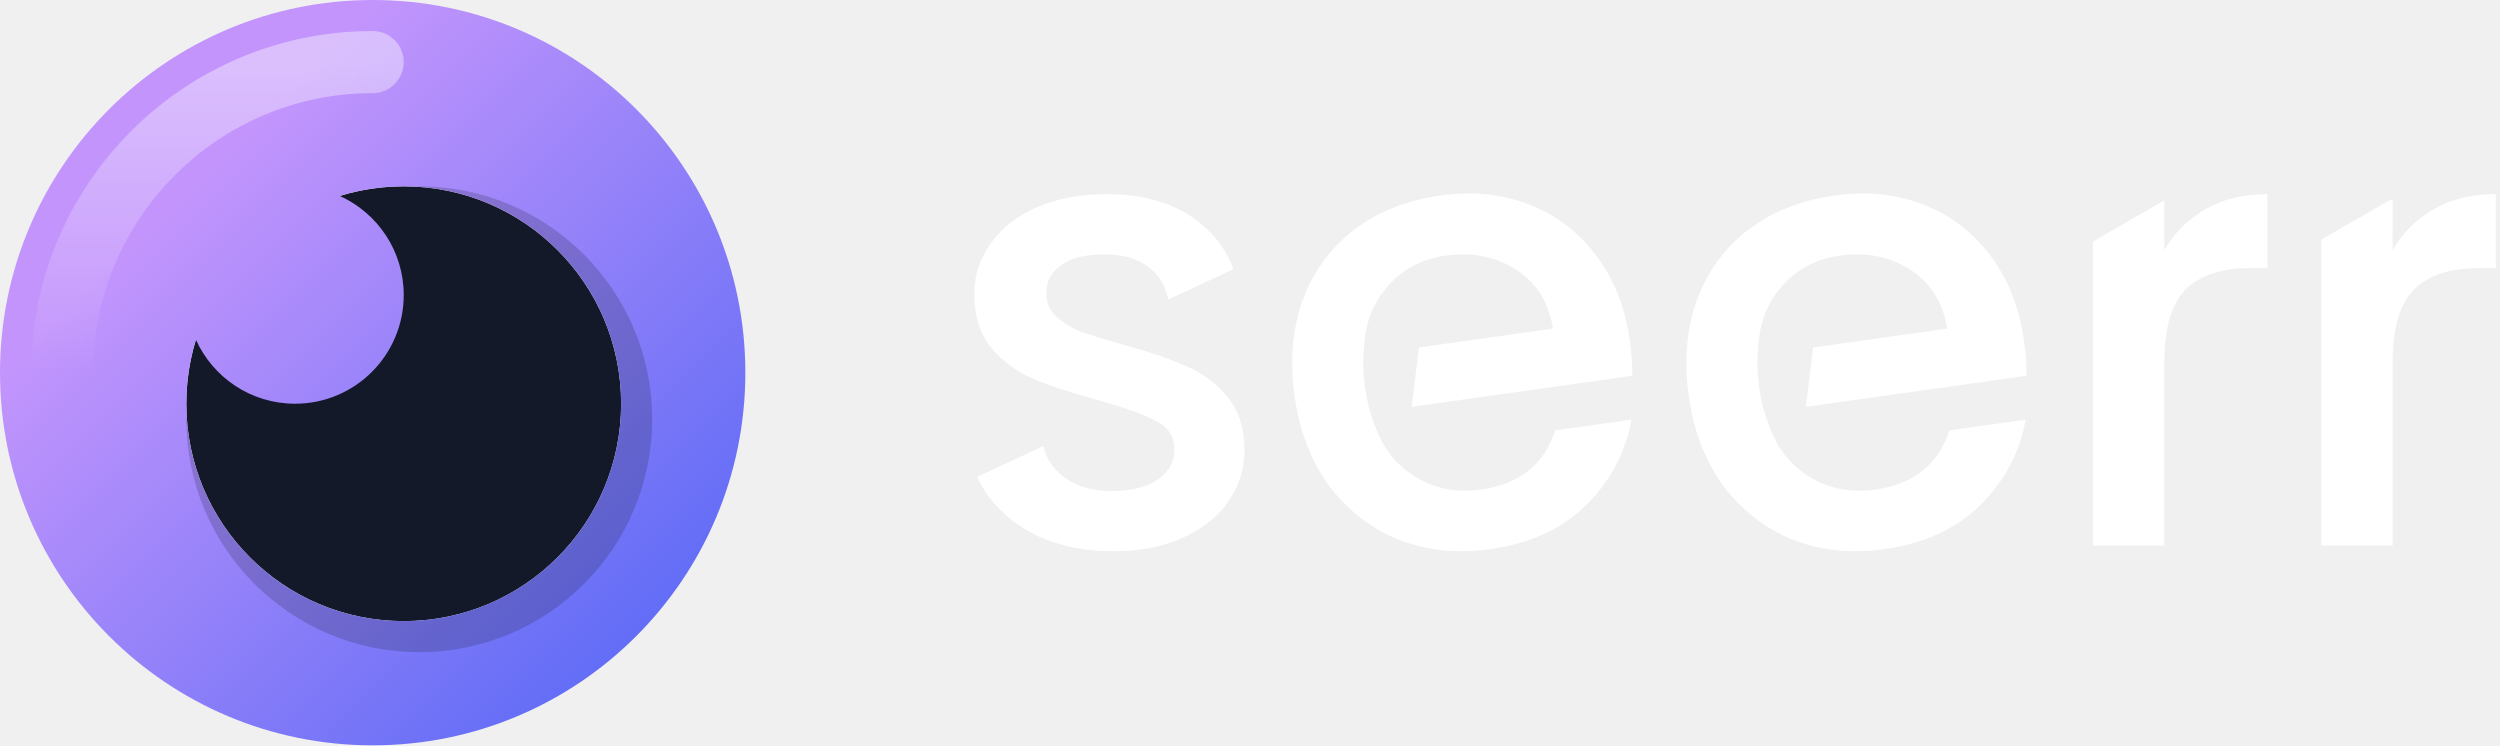
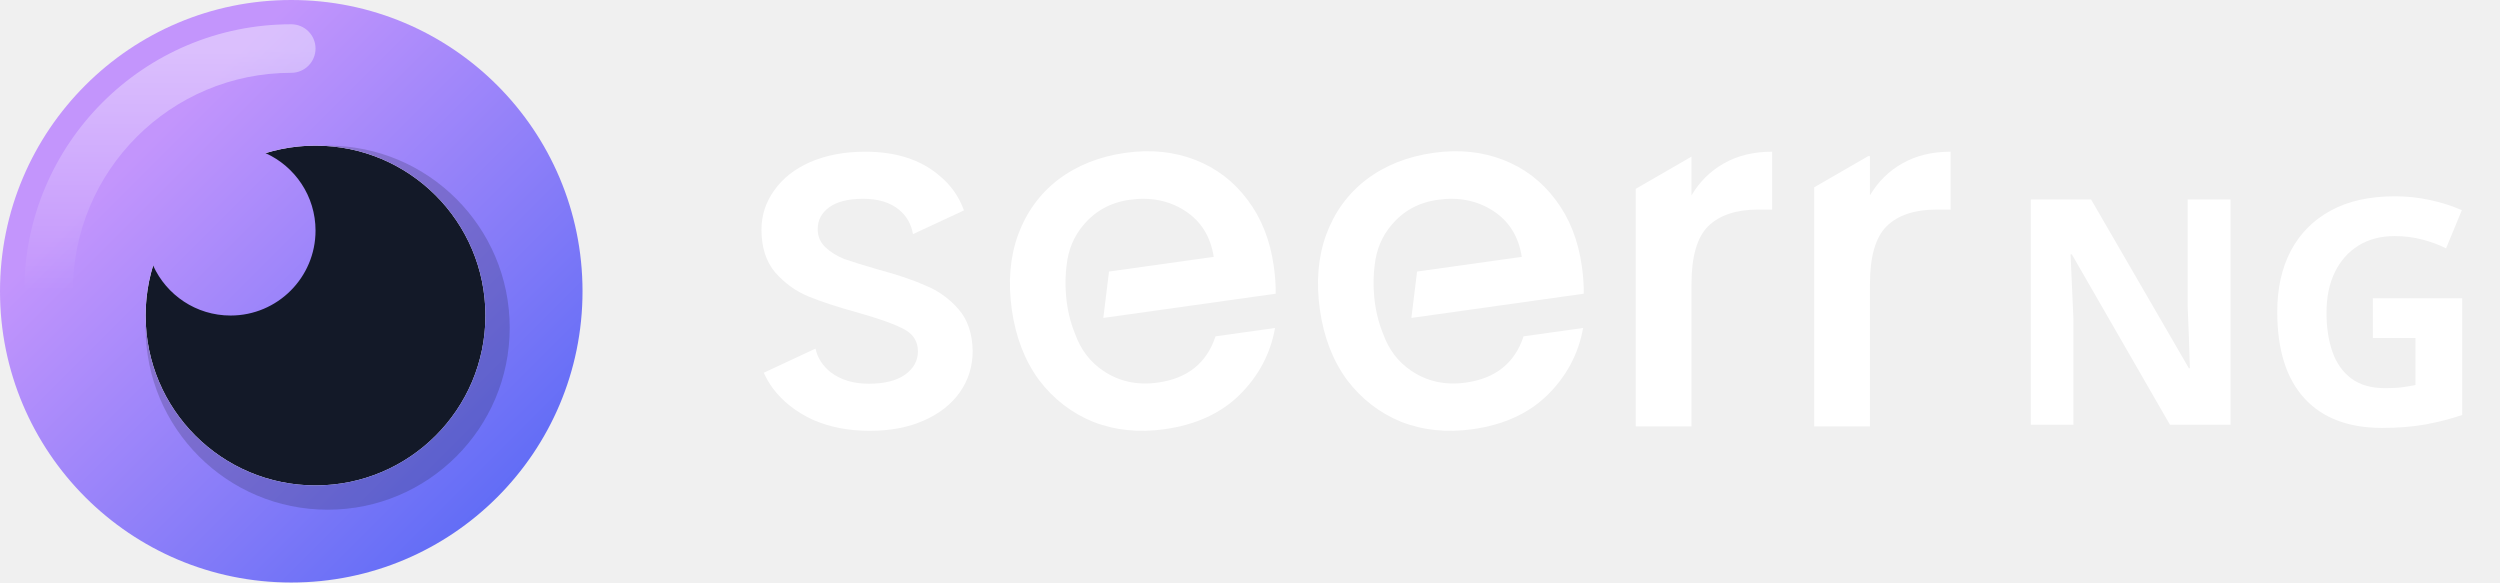
- <svg xmlns="http://www.w3.org/2000/svg" width="322" height="96" viewBox="0 0 322 96" fill="none">
+ <svg xmlns="http://www.w3.org/2000/svg" width="412" height="96" viewBox="0 0 412 96" fill="none">
  <circle cx="52" cy="52" r="28" fill="#131928" />
  <path fill-rule="evenodd" clip-rule="evenodd" d="M48 96C74.51 96 96 74.51 96 48C96 21.49 74.51 0 48 0C21.49 0 0 21.49 0 48C0 74.51 21.49 96 48 96ZM80 52C80 67.464 67.464 80 52 80C36.536 80 24 67.464 24 52C24 49.13 24.432 46.361 25.234 43.755C27.429 48.617 32.319 52 38 52C45.732 52 52 45.732 52 38C52 32.319 48.617 27.429 43.755 25.234C46.362 24.432 49.13 24 52 24C67.464 24 80 36.536 80 52Z" fill="url(#paint0_linear_311_158)" />
  <path opacity="0.2" fill-rule="evenodd" clip-rule="evenodd" d="M80 52C80 67.464 67.464 80 52 80C36.864 80 24.533 67.99 24.017 52.979C24.006 53.318 24 53.658 24 54C24 70.569 37.431 84 54 84C70.569 84 84 70.569 84 54C84 37.431 70.569 24 54 24C53.66 24 53.321 24.006 52.983 24.017C67.992 24.535 80 36.865 80 52Z" fill="#131928" />
  <path fill-rule="evenodd" clip-rule="evenodd" d="M48 12C28.118 12 12 28.118 12 48C12 50.209 10.209 52 8 52C5.791 52 4 50.209 4 48C4 23.7 23.7 4 48 4C50.209 4 52 5.791 52 8C52 10.209 50.209 12 48 12Z" fill="url(#paint1_linear_311_158)" />
  <path fill-rule="evenodd" clip-rule="evenodd" d="M298.984 30.867V70.272H308.169V46.828C308.169 42.3 309.082 39.121 310.909 37.288C312.789 35.456 315.528 34.539 319.127 34.539H321.463V25C318.402 25 315.743 25.647 313.487 26.94C311.285 28.18 309.512 29.931 308.169 32.195V25.728H307.886L298.984 30.867Z" fill="white" />
  <path fill-rule="evenodd" clip-rule="evenodd" d="M269.573 31.117V70.272H278.758V46.828C278.758 42.3 279.671 39.121 281.498 37.288C283.377 35.456 286.117 34.539 289.716 34.539H292.052V25C288.99 25 286.332 25.647 284.076 26.94C281.874 28.18 280.101 29.931 278.758 32.195V25.814L269.573 31.117Z" fill="white" />
  <path fill-rule="evenodd" clip-rule="evenodd" d="M260.689 43.875C260.922 45.529 261.026 47.039 261 48.403L232.595 52.395L233.533 44.752L250.79 42.327C250.264 38.972 248.689 36.445 246.063 34.746C243.438 33.047 240.396 32.44 236.939 32.926C233.801 33.367 231.257 34.759 229.308 37.101C227.756 38.917 226.837 41.106 226.55 43.669C226.192 46.346 226.195 50.861 227.977 55.105C228.886 57.629 230.398 59.614 232.513 61.06C235.153 62.866 238.176 63.53 241.58 63.051C246.473 62.364 249.642 59.823 251.085 55.429L260.899 54.05C260.139 58.293 258.188 61.969 255.045 65.078C251.948 68.125 247.819 70.012 242.66 70.737C238.458 71.327 234.55 70.924 230.936 69.527C227.369 68.069 224.387 65.767 221.992 62.62C219.643 59.413 218.15 55.541 217.512 51.004C216.875 46.468 217.22 42.364 218.549 38.695C219.923 34.964 222.127 31.933 225.163 29.601C228.251 27.262 231.949 25.79 236.258 25.185C240.407 24.602 244.231 24.989 247.731 26.348C251.23 27.706 254.117 29.913 256.39 32.968C258.656 35.97 260.089 39.605 260.689 43.875Z" fill="white" />
  <path fill-rule="evenodd" clip-rule="evenodd" d="M209.921 43.875C210.154 45.529 210.258 47.039 210.232 48.403L181.827 52.395L182.765 44.752L200.022 42.327C199.496 38.972 197.921 36.445 195.295 34.746C192.67 33.047 189.628 32.44 186.171 32.926C183.033 33.367 180.489 34.759 178.54 37.101C176.988 38.917 176.069 41.106 175.782 43.669C175.424 46.345 175.427 50.861 177.209 55.105C178.118 57.629 179.63 59.614 181.745 61.06C184.385 62.866 187.407 63.53 190.812 63.051C195.705 62.364 198.874 59.823 200.317 55.429L210.131 54.05C209.371 58.293 207.42 61.969 204.277 65.078C201.18 68.125 197.051 70.012 191.892 70.737C187.69 71.327 183.782 70.924 180.168 69.527C176.601 68.069 173.619 65.767 171.224 62.62C168.875 59.413 167.382 55.541 166.744 51.004C166.107 46.468 166.452 42.364 167.78 38.695C169.155 34.964 171.359 31.933 174.395 29.601C177.483 27.262 181.181 25.79 185.49 25.185C189.639 24.602 193.463 24.989 196.962 26.348C200.462 27.706 203.349 29.913 205.622 32.968C207.888 35.97 209.321 39.605 209.921 43.875Z" fill="white" />
  <path fill-rule="evenodd" clip-rule="evenodd" d="M143.297 71C139.806 71 136.664 70.38 133.87 69.141C131.131 67.847 128.956 66.122 127.344 63.967C126.751 63.153 126.26 62.307 125.87 61.427L134.397 57.451C134.721 58.974 135.566 60.283 136.932 61.38C138.597 62.619 140.665 63.239 143.136 63.239C145.714 63.239 147.702 62.754 149.098 61.784C150.548 60.76 151.273 59.466 151.273 57.903C151.273 56.233 150.468 54.993 148.856 54.184C147.299 53.376 144.801 52.487 141.363 51.517C138.033 50.6 135.321 49.711 133.226 48.849C131.131 47.986 129.305 46.666 127.747 44.888C126.243 43.109 125.491 40.764 125.491 37.854C125.491 35.483 126.189 33.327 127.586 31.387C128.983 29.392 130.97 27.829 133.548 26.698C136.18 25.566 139.188 25 142.572 25C147.621 25 151.676 26.294 154.738 28.881C156.667 30.449 158.04 32.379 158.857 34.67L150.459 38.586C150.177 36.927 149.402 35.578 148.131 34.539C146.681 33.354 144.72 32.761 142.25 32.761C139.833 32.761 137.979 33.219 136.69 34.135C135.401 35.052 134.757 36.264 134.757 37.773C134.757 38.959 135.186 39.956 136.046 40.764C136.905 41.573 137.953 42.22 139.188 42.705C140.423 43.136 142.25 43.702 144.667 44.403C147.89 45.265 150.521 46.154 152.563 47.07C154.657 47.933 156.457 49.226 157.961 50.951C159.465 52.675 160.244 54.966 160.297 57.822C160.297 60.356 159.599 62.619 158.202 64.613C156.806 66.608 154.818 68.171 152.24 69.302C149.716 70.434 146.735 71 143.297 71Z" fill="white" />
+   <path fill="white" transform="translate(330 70) scale(1 -1)" d="M37.594 0.000 L27.609 0.000 L11.440 28.080 L11.229 28.080 Q11.334 25.431 11.464 22.774 Q11.594 20.126 11.700 17.469 L11.700 0.000 L4.680 0.000 L4.680 37.131 L14.609 37.131 L30.729 9.311 L30.891 9.311 Q30.834 11.911 30.729 14.454 Q30.631 17.006 30.526 19.549 L30.526 37.131 L37.594 37.131 L37.594 0.000 Z M61.045 20.849 L75.767 20.849 L75.767 1.609 Q72.850 0.626 69.706 0.049 Q66.562 -0.520 62.556 -0.520 Q54.236 -0.520 49.759 4.363 Q45.290 9.254 45.290 18.614 Q45.290 24.440 47.549 28.706 Q49.816 32.971 54.130 35.311 Q58.445 37.651 64.685 37.651 Q67.650 37.651 70.510 37.026 Q73.370 36.400 75.710 35.360 L73.110 29.071 Q71.396 29.949 69.210 30.518 Q67.025 31.094 64.636 31.094 Q61.207 31.094 58.680 29.534 Q56.162 27.974 54.780 25.139 Q53.407 22.311 53.407 18.460 Q53.407 14.820 54.390 12.009 Q55.382 9.206 57.510 7.613 Q59.647 6.029 63.076 6.029 Q64.742 6.029 65.912 6.183 Q67.082 6.346 68.065 6.549 L68.065 14.300 L61.045 14.300 L61.045 20.849 Z" />
  <defs>
    <linearGradient id="paint0_linear_311_158" x1="48" y1="-2.07126e-06" x2="117.5" y2="69.5" gradientUnits="userSpaceOnUse">
      <stop stop-color="#C395FC" />
      <stop offset="1" stop-color="#4F65F5" />
    </linearGradient>
    <linearGradient id="paint1_linear_311_158" x1="28" y1="8" x2="28" y2="48" gradientUnits="userSpaceOnUse">
      <stop stop-color="white" stop-opacity="0.4" />
      <stop offset="1" stop-color="white" stop-opacity="0" />
    </linearGradient>
  </defs>
</svg>
